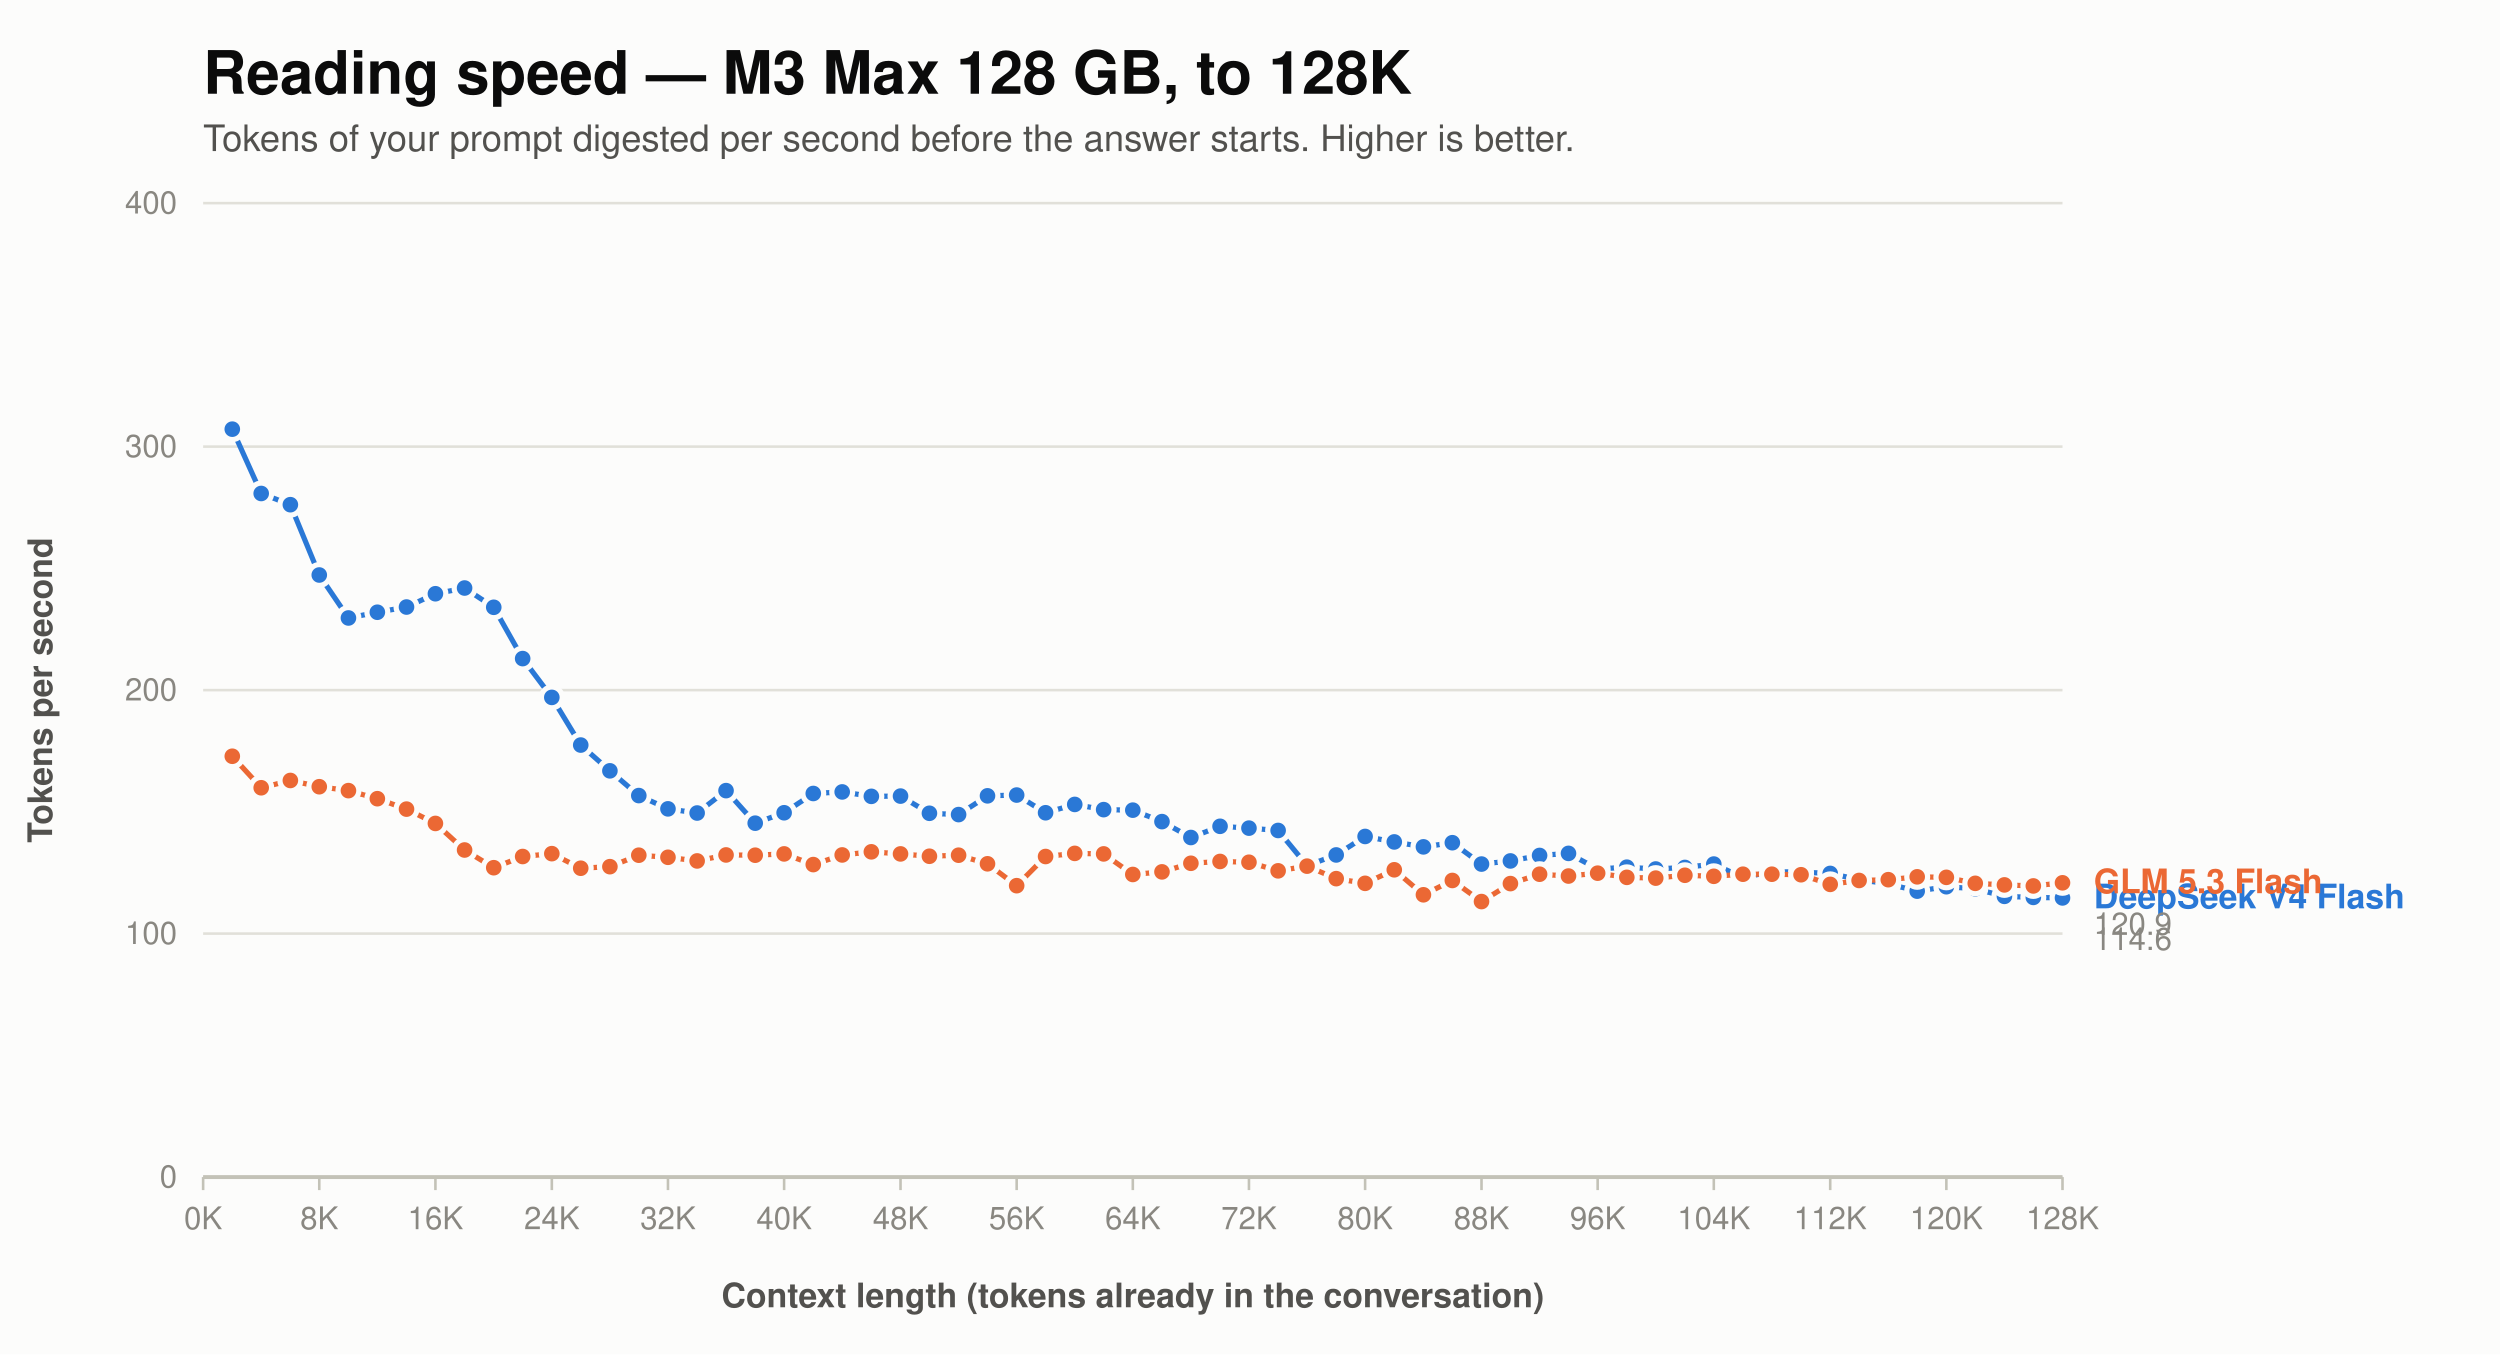
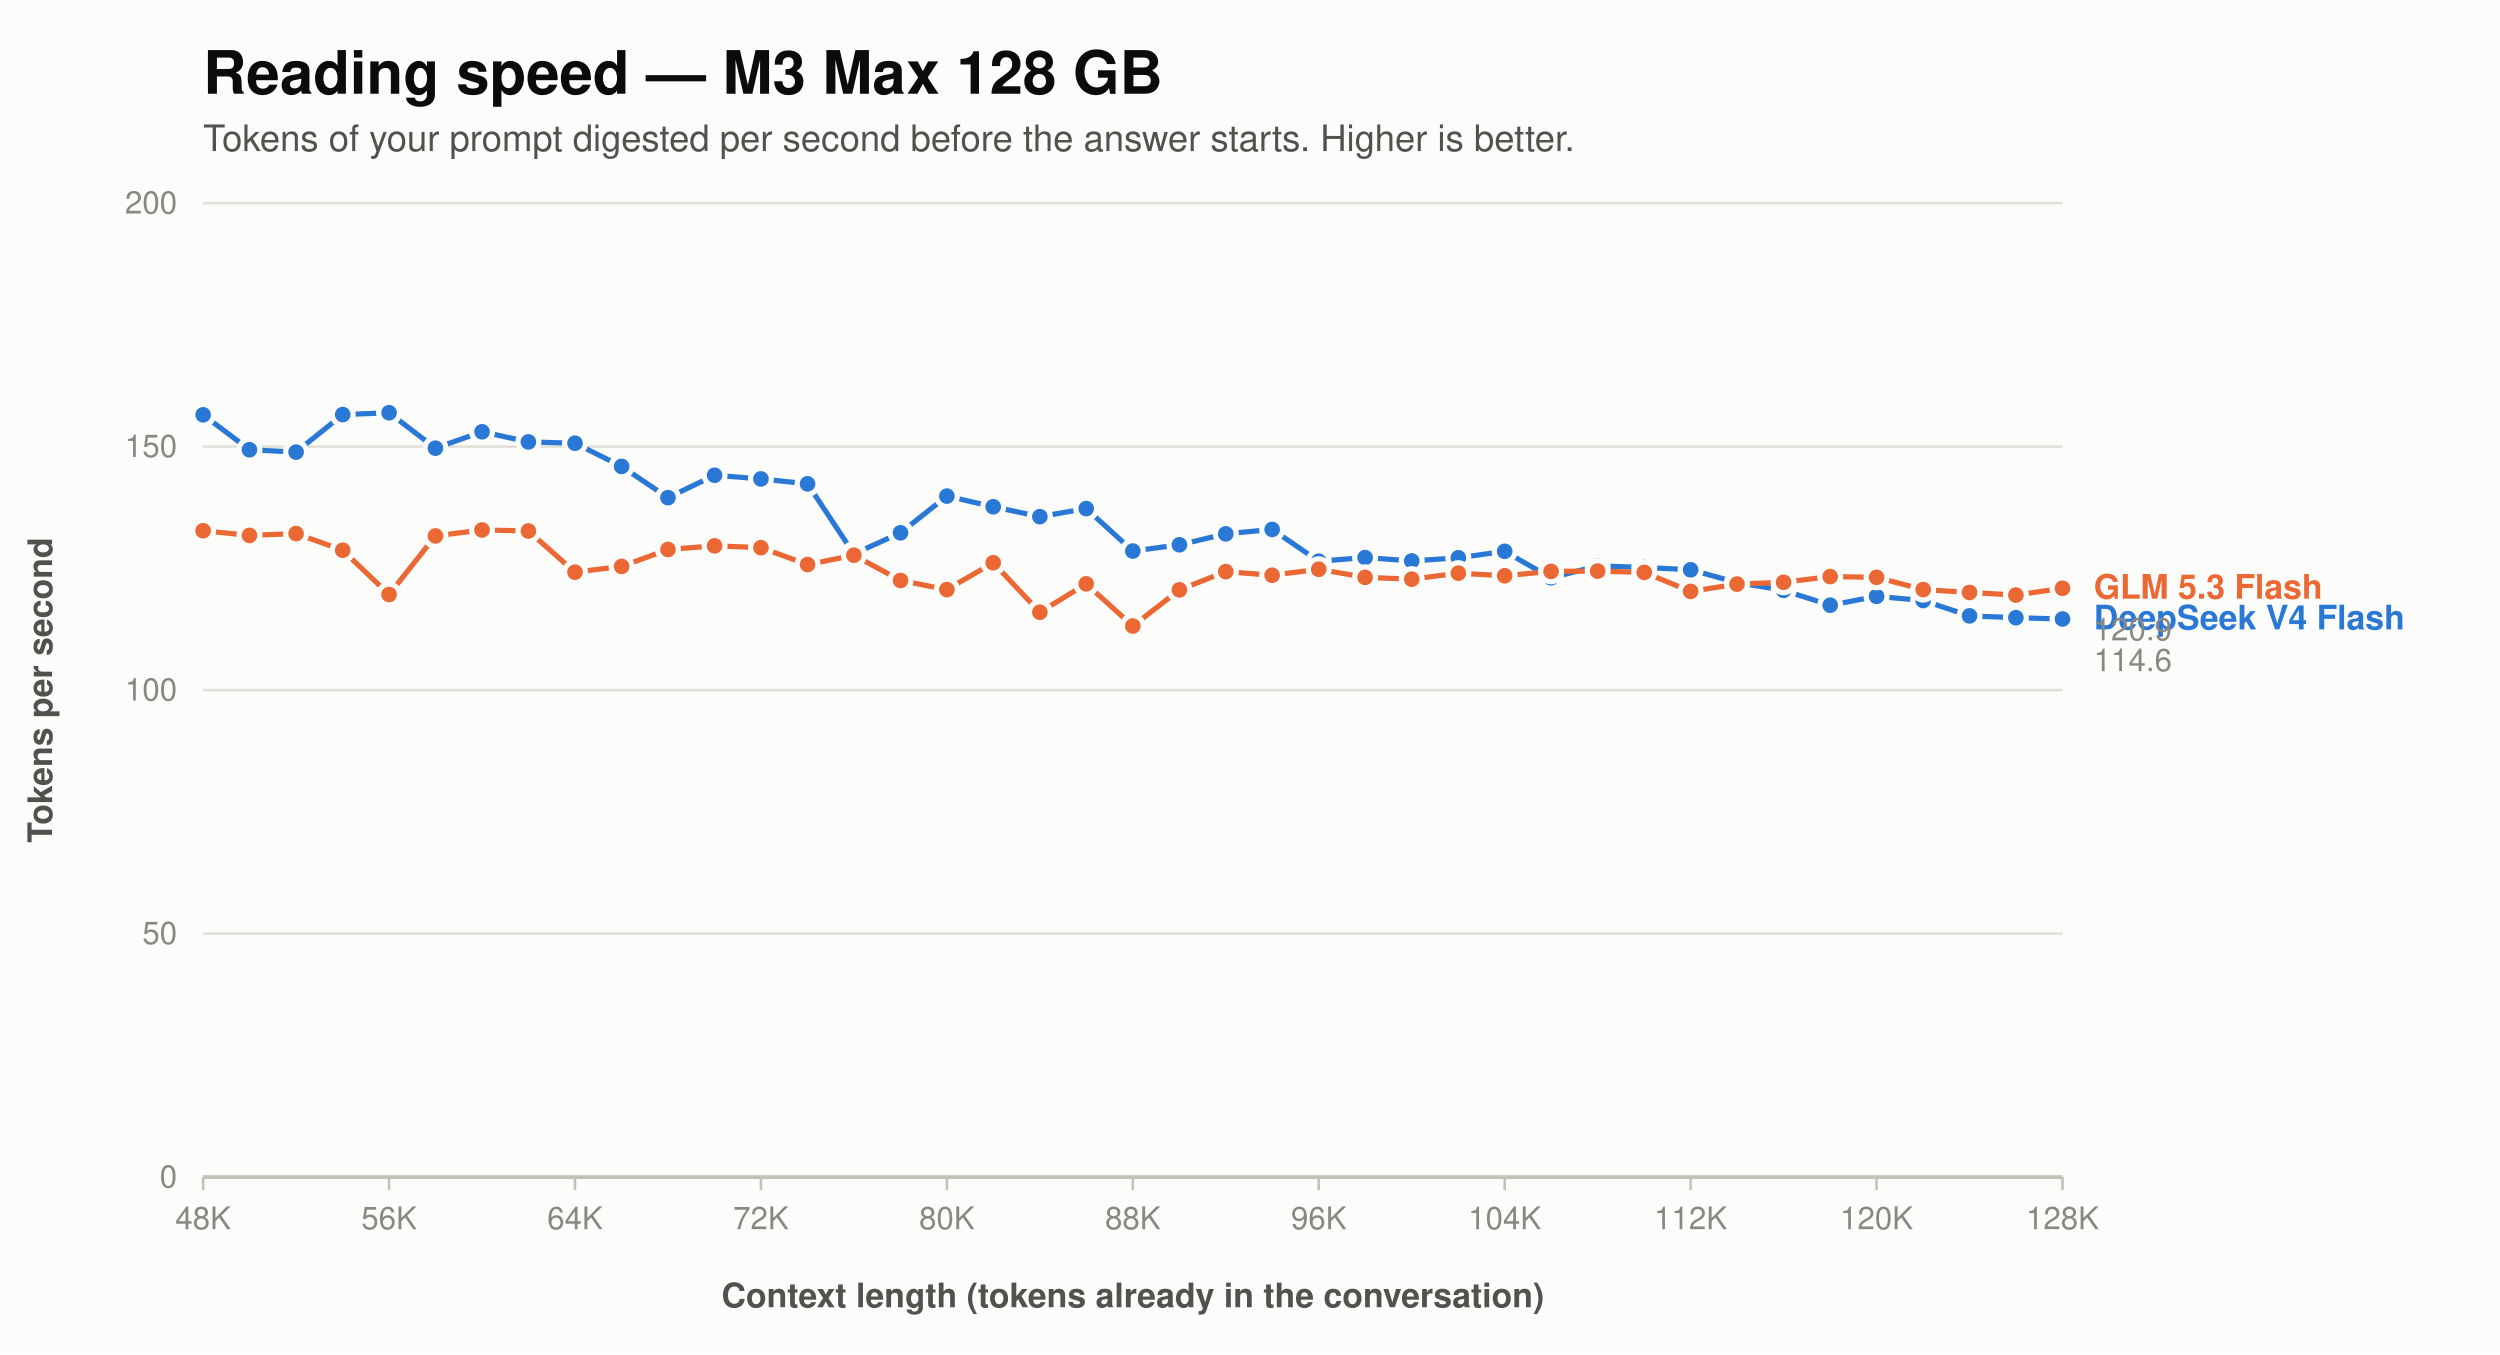
- <svg xmlns="http://www.w3.org/2000/svg" width="960" height="520" viewBox="0 0 960 520" role="img" aria-label="Reading speed — M3 Max 128 GB, to 128K">
+ <svg xmlns="http://www.w3.org/2000/svg" width="960" height="520" viewBox="0 0 960 520" role="img" aria-label="Reading speed — M3 Max 128 GB">
  <style>
text{font-family:-apple-system,BlinkMacSystemFont,'Segoe UI',Helvetica,Arial,sans-serif}
.title{font-size:23px;font-weight:700;fill:#0b0b0b}
.sub{font-size:14px;fill:#52514e}
.axlab{font-size:13px;font-weight:600;fill:#52514e}
.tick{font-size:12px;fill:#898781}
.slab{font-size:13px;font-weight:700}
</style>
  <rect width="960" height="520" fill="#fcfcfb" />
-   <text class="title" x="78" y="36">Reading speed — M3 Max 128 GB, to 128K</text>
+   <text class="title" x="78" y="36">Reading speed — M3 Max 128 GB</text>
  <text class="sub" x="78" y="58">Tokens of your prompt digested per second before the answer starts. Higher is better.</text>
  <line x1="78" y1="452.0" x2="792" y2="452.0" stroke="#e1e0d9" stroke-width="1" />
  <text class="tick" x="68" y="456.0" text-anchor="end">0</text>
  <line x1="78" y1="358.5" x2="792" y2="358.5" stroke="#e1e0d9" stroke-width="1" />
-   <text class="tick" x="68" y="362.5" text-anchor="end">100</text>
+   <text class="tick" x="68" y="362.5" text-anchor="end">50</text>
  <line x1="78" y1="265.0" x2="792" y2="265.0" stroke="#e1e0d9" stroke-width="1" />
-   <text class="tick" x="68" y="269.0" text-anchor="end">200</text>
+   <text class="tick" x="68" y="269.0" text-anchor="end">100</text>
  <line x1="78" y1="171.5" x2="792" y2="171.5" stroke="#e1e0d9" stroke-width="1" />
-   <text class="tick" x="68" y="175.5" text-anchor="end">300</text>
+   <text class="tick" x="68" y="175.5" text-anchor="end">150</text>
  <line x1="78" y1="78.0" x2="792" y2="78.0" stroke="#e1e0d9" stroke-width="1" />
-   <text class="tick" x="68" y="82.0" text-anchor="end">400</text>
+   <text class="tick" x="68" y="82.0" text-anchor="end">200</text>
  <line x1="78.0" y1="452" x2="78.0" y2="457" stroke="#c3c2b7" stroke-width="1" />
-   <text class="tick" x="78.0" y="472" text-anchor="middle">0K</text>
-   <line x1="122.6" y1="452" x2="122.6" y2="457" stroke="#c3c2b7" stroke-width="1" />
-   <text class="tick" x="122.6" y="472" text-anchor="middle">8K</text>
-   <line x1="167.2" y1="452" x2="167.2" y2="457" stroke="#c3c2b7" stroke-width="1" />
-   <text class="tick" x="167.2" y="472" text-anchor="middle">16K</text>
-   <line x1="211.9" y1="452" x2="211.9" y2="457" stroke="#c3c2b7" stroke-width="1" />
-   <text class="tick" x="211.9" y="472" text-anchor="middle">24K</text>
-   <line x1="256.5" y1="452" x2="256.5" y2="457" stroke="#c3c2b7" stroke-width="1" />
-   <text class="tick" x="256.5" y="472" text-anchor="middle">32K</text>
-   <line x1="301.1" y1="452" x2="301.1" y2="457" stroke="#c3c2b7" stroke-width="1" />
-   <text class="tick" x="301.1" y="472" text-anchor="middle">40K</text>
-   <line x1="345.8" y1="452" x2="345.8" y2="457" stroke="#c3c2b7" stroke-width="1" />
-   <text class="tick" x="345.8" y="472" text-anchor="middle">48K</text>
-   <line x1="390.4" y1="452" x2="390.4" y2="457" stroke="#c3c2b7" stroke-width="1" />
-   <text class="tick" x="390.4" y="472" text-anchor="middle">56K</text>
+   <text class="tick" x="78.0" y="472" text-anchor="middle">48K</text>
+   <line x1="149.4" y1="452" x2="149.4" y2="457" stroke="#c3c2b7" stroke-width="1" />
+   <text class="tick" x="149.4" y="472" text-anchor="middle">56K</text>
+   <line x1="220.8" y1="452" x2="220.8" y2="457" stroke="#c3c2b7" stroke-width="1" />
+   <text class="tick" x="220.8" y="472" text-anchor="middle">64K</text>
+   <line x1="292.2" y1="452" x2="292.2" y2="457" stroke="#c3c2b7" stroke-width="1" />
+   <text class="tick" x="292.2" y="472" text-anchor="middle">72K</text>
+   <line x1="363.6" y1="452" x2="363.6" y2="457" stroke="#c3c2b7" stroke-width="1" />
+   <text class="tick" x="363.6" y="472" text-anchor="middle">80K</text>
  <line x1="435.0" y1="452" x2="435.0" y2="457" stroke="#c3c2b7" stroke-width="1" />
-   <text class="tick" x="435.0" y="472" text-anchor="middle">64K</text>
-   <line x1="479.6" y1="452" x2="479.6" y2="457" stroke="#c3c2b7" stroke-width="1" />
-   <text class="tick" x="479.6" y="472" text-anchor="middle">72K</text>
-   <line x1="524.2" y1="452" x2="524.2" y2="457" stroke="#c3c2b7" stroke-width="1" />
-   <text class="tick" x="524.2" y="472" text-anchor="middle">80K</text>
-   <line x1="568.9" y1="452" x2="568.9" y2="457" stroke="#c3c2b7" stroke-width="1" />
-   <text class="tick" x="568.9" y="472" text-anchor="middle">88K</text>
-   <line x1="613.5" y1="452" x2="613.5" y2="457" stroke="#c3c2b7" stroke-width="1" />
-   <text class="tick" x="613.5" y="472" text-anchor="middle">96K</text>
-   <line x1="658.1" y1="452" x2="658.1" y2="457" stroke="#c3c2b7" stroke-width="1" />
-   <text class="tick" x="658.1" y="472" text-anchor="middle">104K</text>
-   <line x1="702.8" y1="452" x2="702.8" y2="457" stroke="#c3c2b7" stroke-width="1" />
-   <text class="tick" x="702.8" y="472" text-anchor="middle">112K</text>
-   <line x1="747.4" y1="452" x2="747.4" y2="457" stroke="#c3c2b7" stroke-width="1" />
-   <text class="tick" x="747.4" y="472" text-anchor="middle">120K</text>
+   <text class="tick" x="435.0" y="472" text-anchor="middle">88K</text>
+   <line x1="506.4" y1="452" x2="506.4" y2="457" stroke="#c3c2b7" stroke-width="1" />
+   <text class="tick" x="506.4" y="472" text-anchor="middle">96K</text>
+   <line x1="577.8" y1="452" x2="577.8" y2="457" stroke="#c3c2b7" stroke-width="1" />
+   <text class="tick" x="577.8" y="472" text-anchor="middle">104K</text>
+   <line x1="649.2" y1="452" x2="649.2" y2="457" stroke="#c3c2b7" stroke-width="1" />
+   <text class="tick" x="649.2" y="472" text-anchor="middle">112K</text>
+   <line x1="720.6" y1="452" x2="720.6" y2="457" stroke="#c3c2b7" stroke-width="1" />
+   <text class="tick" x="720.6" y="472" text-anchor="middle">120K</text>
  <line x1="792.0" y1="452" x2="792.0" y2="457" stroke="#c3c2b7" stroke-width="1" />
  <text class="tick" x="792.0" y="472" text-anchor="middle">128K</text>
  <line x1="78" y1="452" x2="792" y2="452" stroke="#c3c2b7" stroke-width="1.5" />
  <text class="axlab" x="435" y="502" text-anchor="middle">Context length (tokens already in the conversation)</text>
  <text class="axlab" transform="translate(20,265) rotate(-90)" text-anchor="middle">Tokens per second</text>
-   <path d="M89.2,164.8 L100.3,189.5 L111.5,193.8 L122.6,220.8 L133.8,237.3 L144.9,235.1 L156.1,233.1 L167.2,228.0 L178.4,225.8 L189.6,233.2 L200.7,252.9 L211.9,267.8 L223.0,286.1 L234.2,296.0 L245.3,305.5 L256.5,310.6 L267.7,312.2 L278.8,303.6 L290.0,316.1 L301.1,312.1 L312.3,304.7 L323.4,304.1 L334.6,305.8 L345.8,305.7 L356.9,312.3 L368.1,312.8 L379.2,305.6 L390.4,305.3 L401.5,312.1 L412.7,308.9 L423.8,310.9 L435.0,311.1 L446.2,315.5 L457.3,321.6 L468.5,317.3 L479.6,318.0 L490.8,318.9 L501.9,332.4 L513.1,328.3 L524.2,321.2 L535.4,323.3 L546.6,325.2 L557.7,323.6 L568.9,331.8 L580.0,330.6 L591.2,328.5 L602.3,327.7 L613.5,333.7 L624.7,333.0 L635.8,333.7 L647.0,333.1 L658.1,331.8 L669.3,337.0 L680.4,334.7 L691.6,334.9 L702.8,335.4 L713.9,337.8 L725.1,339.4 L736.2,342.2 L747.4,340.5 L758.5,341.3 L769.7,344.2 L780.8,344.6 L792.0,344.8" fill="none" stroke="#2a78d6" stroke-width="2" stroke-linejoin="round" stroke-linecap="round" />
-   <circle cx="89.2" cy="164.8" r="4" fill="#2a78d6" stroke="#fcfcfb" stroke-width="2" />
-   <circle cx="100.3" cy="189.5" r="4" fill="#2a78d6" stroke="#fcfcfb" stroke-width="2" />
-   <circle cx="111.5" cy="193.8" r="4" fill="#2a78d6" stroke="#fcfcfb" stroke-width="2" />
-   <circle cx="122.6" cy="220.8" r="4" fill="#2a78d6" stroke="#fcfcfb" stroke-width="2" />
-   <circle cx="133.8" cy="237.3" r="4" fill="#2a78d6" stroke="#fcfcfb" stroke-width="2" />
-   <circle cx="144.9" cy="235.1" r="4" fill="#2a78d6" stroke="#fcfcfb" stroke-width="2" />
-   <circle cx="156.1" cy="233.1" r="4" fill="#2a78d6" stroke="#fcfcfb" stroke-width="2" />
-   <circle cx="167.2" cy="228.0" r="4" fill="#2a78d6" stroke="#fcfcfb" stroke-width="2" />
-   <circle cx="178.4" cy="225.8" r="4" fill="#2a78d6" stroke="#fcfcfb" stroke-width="2" />
-   <circle cx="189.6" cy="233.2" r="4" fill="#2a78d6" stroke="#fcfcfb" stroke-width="2" />
-   <circle cx="200.7" cy="252.9" r="4" fill="#2a78d6" stroke="#fcfcfb" stroke-width="2" />
-   <circle cx="211.9" cy="267.8" r="4" fill="#2a78d6" stroke="#fcfcfb" stroke-width="2" />
-   <circle cx="223.0" cy="286.1" r="4" fill="#2a78d6" stroke="#fcfcfb" stroke-width="2" />
-   <circle cx="234.2" cy="296.0" r="4" fill="#2a78d6" stroke="#fcfcfb" stroke-width="2" />
-   <circle cx="245.3" cy="305.5" r="4" fill="#2a78d6" stroke="#fcfcfb" stroke-width="2" />
-   <circle cx="256.5" cy="310.6" r="4" fill="#2a78d6" stroke="#fcfcfb" stroke-width="2" />
-   <circle cx="267.7" cy="312.2" r="4" fill="#2a78d6" stroke="#fcfcfb" stroke-width="2" />
-   <circle cx="278.8" cy="303.6" r="4" fill="#2a78d6" stroke="#fcfcfb" stroke-width="2" />
-   <circle cx="290.0" cy="316.1" r="4" fill="#2a78d6" stroke="#fcfcfb" stroke-width="2" />
-   <circle cx="301.1" cy="312.1" r="4" fill="#2a78d6" stroke="#fcfcfb" stroke-width="2" />
-   <circle cx="312.3" cy="304.7" r="4" fill="#2a78d6" stroke="#fcfcfb" stroke-width="2" />
-   <circle cx="323.4" cy="304.1" r="4" fill="#2a78d6" stroke="#fcfcfb" stroke-width="2" />
-   <circle cx="334.6" cy="305.8" r="4" fill="#2a78d6" stroke="#fcfcfb" stroke-width="2" />
-   <circle cx="345.8" cy="305.7" r="4" fill="#2a78d6" stroke="#fcfcfb" stroke-width="2" />
-   <circle cx="356.9" cy="312.3" r="4" fill="#2a78d6" stroke="#fcfcfb" stroke-width="2" />
-   <circle cx="368.1" cy="312.8" r="4" fill="#2a78d6" stroke="#fcfcfb" stroke-width="2" />
-   <circle cx="379.2" cy="305.6" r="4" fill="#2a78d6" stroke="#fcfcfb" stroke-width="2" />
-   <circle cx="390.4" cy="305.3" r="4" fill="#2a78d6" stroke="#fcfcfb" stroke-width="2" />
-   <circle cx="401.5" cy="312.1" r="4" fill="#2a78d6" stroke="#fcfcfb" stroke-width="2" />
-   <circle cx="412.7" cy="308.9" r="4" fill="#2a78d6" stroke="#fcfcfb" stroke-width="2" />
-   <circle cx="423.8" cy="310.9" r="4" fill="#2a78d6" stroke="#fcfcfb" stroke-width="2" />
-   <circle cx="435.0" cy="311.1" r="4" fill="#2a78d6" stroke="#fcfcfb" stroke-width="2" />
-   <circle cx="446.2" cy="315.5" r="4" fill="#2a78d6" stroke="#fcfcfb" stroke-width="2" />
-   <circle cx="457.3" cy="321.6" r="4" fill="#2a78d6" stroke="#fcfcfb" stroke-width="2" />
-   <circle cx="468.5" cy="317.3" r="4" fill="#2a78d6" stroke="#fcfcfb" stroke-width="2" />
-   <circle cx="479.6" cy="318.0" r="4" fill="#2a78d6" stroke="#fcfcfb" stroke-width="2" />
-   <circle cx="490.8" cy="318.9" r="4" fill="#2a78d6" stroke="#fcfcfb" stroke-width="2" />
-   <circle cx="501.9" cy="332.4" r="4" fill="#2a78d6" stroke="#fcfcfb" stroke-width="2" />
-   <circle cx="513.1" cy="328.3" r="4" fill="#2a78d6" stroke="#fcfcfb" stroke-width="2" />
-   <circle cx="524.2" cy="321.2" r="4" fill="#2a78d6" stroke="#fcfcfb" stroke-width="2" />
-   <circle cx="535.4" cy="323.3" r="4" fill="#2a78d6" stroke="#fcfcfb" stroke-width="2" />
-   <circle cx="546.6" cy="325.2" r="4" fill="#2a78d6" stroke="#fcfcfb" stroke-width="2" />
-   <circle cx="557.7" cy="323.6" r="4" fill="#2a78d6" stroke="#fcfcfb" stroke-width="2" />
-   <circle cx="568.9" cy="331.8" r="4" fill="#2a78d6" stroke="#fcfcfb" stroke-width="2" />
-   <circle cx="580.0" cy="330.6" r="4" fill="#2a78d6" stroke="#fcfcfb" stroke-width="2" />
-   <circle cx="591.2" cy="328.5" r="4" fill="#2a78d6" stroke="#fcfcfb" stroke-width="2" />
-   <circle cx="602.3" cy="327.7" r="4" fill="#2a78d6" stroke="#fcfcfb" stroke-width="2" />
-   <circle cx="613.5" cy="333.7" r="4" fill="#2a78d6" stroke="#fcfcfb" stroke-width="2" />
-   <circle cx="624.7" cy="333.0" r="4" fill="#2a78d6" stroke="#fcfcfb" stroke-width="2" />
-   <circle cx="635.8" cy="333.7" r="4" fill="#2a78d6" stroke="#fcfcfb" stroke-width="2" />
-   <circle cx="647.0" cy="333.1" r="4" fill="#2a78d6" stroke="#fcfcfb" stroke-width="2" />
-   <circle cx="658.1" cy="331.8" r="4" fill="#2a78d6" stroke="#fcfcfb" stroke-width="2" />
-   <circle cx="669.3" cy="337.0" r="4" fill="#2a78d6" stroke="#fcfcfb" stroke-width="2" />
-   <circle cx="680.4" cy="334.7" r="4" fill="#2a78d6" stroke="#fcfcfb" stroke-width="2" />
-   <circle cx="691.6" cy="334.9" r="4" fill="#2a78d6" stroke="#fcfcfb" stroke-width="2" />
-   <circle cx="702.8" cy="335.4" r="4" fill="#2a78d6" stroke="#fcfcfb" stroke-width="2" />
-   <circle cx="713.9" cy="337.8" r="4" fill="#2a78d6" stroke="#fcfcfb" stroke-width="2" />
-   <circle cx="725.1" cy="339.4" r="4" fill="#2a78d6" stroke="#fcfcfb" stroke-width="2" />
-   <circle cx="736.2" cy="342.2" r="4" fill="#2a78d6" stroke="#fcfcfb" stroke-width="2" />
-   <circle cx="747.4" cy="340.5" r="4" fill="#2a78d6" stroke="#fcfcfb" stroke-width="2" />
-   <circle cx="758.5" cy="341.3" r="4" fill="#2a78d6" stroke="#fcfcfb" stroke-width="2" />
-   <circle cx="769.7" cy="344.2" r="4" fill="#2a78d6" stroke="#fcfcfb" stroke-width="2" />
-   <circle cx="780.8" cy="344.6" r="4" fill="#2a78d6" stroke="#fcfcfb" stroke-width="2" />
-   <circle cx="792.0" cy="344.8" r="4" fill="#2a78d6" stroke="#fcfcfb" stroke-width="2" />
-   <text class="slab" x="804.0" y="348.8" fill="#2a78d6">DeepSeek V4 Flash</text>
-   <text class="tick" x="804.0" y="364.8">114.6</text>
-   <path d="M89.2,290.4 L100.3,302.5 L111.5,299.7 L122.6,302.1 L133.8,303.6 L144.9,306.7 L156.1,310.7 L167.2,316.2 L178.4,326.4 L189.6,333.2 L200.7,328.9 L211.9,327.8 L223.0,333.4 L234.2,332.8 L245.3,328.4 L256.5,329.2 L267.7,330.6 L278.8,328.3 L290.0,328.4 L301.1,327.9 L312.3,332.0 L323.4,328.3 L334.6,327.1 L345.8,327.9 L356.9,328.8 L368.1,328.4 L379.2,331.7 L390.4,340.1 L401.5,328.9 L412.7,327.7 L423.8,327.9 L435.0,335.8 L446.2,334.8 L457.3,331.5 L468.5,330.8 L479.6,331.1 L490.8,334.4 L501.9,332.6 L513.1,337.4 L524.2,339.2 L535.4,334.0 L546.6,343.6 L557.7,338.1 L568.9,346.2 L580.0,339.3 L591.2,335.7 L602.3,336.4 L613.5,335.3 L624.7,336.9 L635.8,337.2 L647.0,336.1 L658.1,336.5 L669.3,335.7 L680.4,335.7 L691.6,335.9 L702.8,339.6 L713.9,338.1 L725.1,337.8 L736.2,336.7 L747.4,336.9 L758.5,339.2 L769.7,339.8 L780.8,340.2 L792.0,339.0" fill="none" stroke="#eb6834" stroke-width="2" stroke-linejoin="round" stroke-linecap="round" />
-   <circle cx="89.2" cy="290.4" r="4" fill="#eb6834" stroke="#fcfcfb" stroke-width="2" />
-   <circle cx="100.3" cy="302.5" r="4" fill="#eb6834" stroke="#fcfcfb" stroke-width="2" />
-   <circle cx="111.5" cy="299.7" r="4" fill="#eb6834" stroke="#fcfcfb" stroke-width="2" />
-   <circle cx="122.6" cy="302.1" r="4" fill="#eb6834" stroke="#fcfcfb" stroke-width="2" />
-   <circle cx="133.8" cy="303.6" r="4" fill="#eb6834" stroke="#fcfcfb" stroke-width="2" />
-   <circle cx="144.9" cy="306.7" r="4" fill="#eb6834" stroke="#fcfcfb" stroke-width="2" />
-   <circle cx="156.1" cy="310.7" r="4" fill="#eb6834" stroke="#fcfcfb" stroke-width="2" />
-   <circle cx="167.2" cy="316.2" r="4" fill="#eb6834" stroke="#fcfcfb" stroke-width="2" />
-   <circle cx="178.4" cy="326.4" r="4" fill="#eb6834" stroke="#fcfcfb" stroke-width="2" />
-   <circle cx="189.6" cy="333.2" r="4" fill="#eb6834" stroke="#fcfcfb" stroke-width="2" />
-   <circle cx="200.7" cy="328.9" r="4" fill="#eb6834" stroke="#fcfcfb" stroke-width="2" />
-   <circle cx="211.9" cy="327.8" r="4" fill="#eb6834" stroke="#fcfcfb" stroke-width="2" />
-   <circle cx="223.0" cy="333.4" r="4" fill="#eb6834" stroke="#fcfcfb" stroke-width="2" />
-   <circle cx="234.2" cy="332.8" r="4" fill="#eb6834" stroke="#fcfcfb" stroke-width="2" />
-   <circle cx="245.3" cy="328.4" r="4" fill="#eb6834" stroke="#fcfcfb" stroke-width="2" />
-   <circle cx="256.5" cy="329.2" r="4" fill="#eb6834" stroke="#fcfcfb" stroke-width="2" />
-   <circle cx="267.7" cy="330.6" r="4" fill="#eb6834" stroke="#fcfcfb" stroke-width="2" />
-   <circle cx="278.8" cy="328.3" r="4" fill="#eb6834" stroke="#fcfcfb" stroke-width="2" />
-   <circle cx="290.0" cy="328.4" r="4" fill="#eb6834" stroke="#fcfcfb" stroke-width="2" />
-   <circle cx="301.1" cy="327.9" r="4" fill="#eb6834" stroke="#fcfcfb" stroke-width="2" />
-   <circle cx="312.3" cy="332.0" r="4" fill="#eb6834" stroke="#fcfcfb" stroke-width="2" />
-   <circle cx="323.4" cy="328.3" r="4" fill="#eb6834" stroke="#fcfcfb" stroke-width="2" />
-   <circle cx="334.6" cy="327.1" r="4" fill="#eb6834" stroke="#fcfcfb" stroke-width="2" />
-   <circle cx="345.8" cy="327.9" r="4" fill="#eb6834" stroke="#fcfcfb" stroke-width="2" />
-   <circle cx="356.9" cy="328.8" r="4" fill="#eb6834" stroke="#fcfcfb" stroke-width="2" />
-   <circle cx="368.1" cy="328.4" r="4" fill="#eb6834" stroke="#fcfcfb" stroke-width="2" />
-   <circle cx="379.2" cy="331.7" r="4" fill="#eb6834" stroke="#fcfcfb" stroke-width="2" />
-   <circle cx="390.4" cy="340.1" r="4" fill="#eb6834" stroke="#fcfcfb" stroke-width="2" />
-   <circle cx="401.5" cy="328.9" r="4" fill="#eb6834" stroke="#fcfcfb" stroke-width="2" />
-   <circle cx="412.7" cy="327.7" r="4" fill="#eb6834" stroke="#fcfcfb" stroke-width="2" />
-   <circle cx="423.8" cy="327.9" r="4" fill="#eb6834" stroke="#fcfcfb" stroke-width="2" />
-   <circle cx="435.0" cy="335.8" r="4" fill="#eb6834" stroke="#fcfcfb" stroke-width="2" />
-   <circle cx="446.2" cy="334.8" r="4" fill="#eb6834" stroke="#fcfcfb" stroke-width="2" />
-   <circle cx="457.3" cy="331.5" r="4" fill="#eb6834" stroke="#fcfcfb" stroke-width="2" />
-   <circle cx="468.5" cy="330.8" r="4" fill="#eb6834" stroke="#fcfcfb" stroke-width="2" />
-   <circle cx="479.6" cy="331.1" r="4" fill="#eb6834" stroke="#fcfcfb" stroke-width="2" />
-   <circle cx="490.8" cy="334.4" r="4" fill="#eb6834" stroke="#fcfcfb" stroke-width="2" />
-   <circle cx="501.9" cy="332.6" r="4" fill="#eb6834" stroke="#fcfcfb" stroke-width="2" />
-   <circle cx="513.1" cy="337.4" r="4" fill="#eb6834" stroke="#fcfcfb" stroke-width="2" />
-   <circle cx="524.2" cy="339.2" r="4" fill="#eb6834" stroke="#fcfcfb" stroke-width="2" />
-   <circle cx="535.4" cy="334.0" r="4" fill="#eb6834" stroke="#fcfcfb" stroke-width="2" />
-   <circle cx="546.6" cy="343.6" r="4" fill="#eb6834" stroke="#fcfcfb" stroke-width="2" />
-   <circle cx="557.7" cy="338.1" r="4" fill="#eb6834" stroke="#fcfcfb" stroke-width="2" />
-   <circle cx="568.9" cy="346.2" r="4" fill="#eb6834" stroke="#fcfcfb" stroke-width="2" />
-   <circle cx="580.0" cy="339.3" r="4" fill="#eb6834" stroke="#fcfcfb" stroke-width="2" />
-   <circle cx="591.2" cy="335.7" r="4" fill="#eb6834" stroke="#fcfcfb" stroke-width="2" />
-   <circle cx="602.3" cy="336.4" r="4" fill="#eb6834" stroke="#fcfcfb" stroke-width="2" />
-   <circle cx="613.5" cy="335.3" r="4" fill="#eb6834" stroke="#fcfcfb" stroke-width="2" />
-   <circle cx="624.7" cy="336.9" r="4" fill="#eb6834" stroke="#fcfcfb" stroke-width="2" />
-   <circle cx="635.8" cy="337.2" r="4" fill="#eb6834" stroke="#fcfcfb" stroke-width="2" />
-   <circle cx="647.0" cy="336.1" r="4" fill="#eb6834" stroke="#fcfcfb" stroke-width="2" />
-   <circle cx="658.1" cy="336.5" r="4" fill="#eb6834" stroke="#fcfcfb" stroke-width="2" />
-   <circle cx="669.3" cy="335.7" r="4" fill="#eb6834" stroke="#fcfcfb" stroke-width="2" />
-   <circle cx="680.4" cy="335.7" r="4" fill="#eb6834" stroke="#fcfcfb" stroke-width="2" />
-   <circle cx="691.6" cy="335.9" r="4" fill="#eb6834" stroke="#fcfcfb" stroke-width="2" />
-   <circle cx="702.8" cy="339.6" r="4" fill="#eb6834" stroke="#fcfcfb" stroke-width="2" />
-   <circle cx="713.9" cy="338.1" r="4" fill="#eb6834" stroke="#fcfcfb" stroke-width="2" />
-   <circle cx="725.1" cy="337.8" r="4" fill="#eb6834" stroke="#fcfcfb" stroke-width="2" />
-   <circle cx="736.2" cy="336.7" r="4" fill="#eb6834" stroke="#fcfcfb" stroke-width="2" />
-   <circle cx="747.4" cy="336.9" r="4" fill="#eb6834" stroke="#fcfcfb" stroke-width="2" />
-   <circle cx="758.5" cy="339.2" r="4" fill="#eb6834" stroke="#fcfcfb" stroke-width="2" />
-   <circle cx="769.7" cy="339.8" r="4" fill="#eb6834" stroke="#fcfcfb" stroke-width="2" />
-   <circle cx="780.8" cy="340.2" r="4" fill="#eb6834" stroke="#fcfcfb" stroke-width="2" />
-   <circle cx="792.0" cy="339.0" r="4" fill="#eb6834" stroke="#fcfcfb" stroke-width="2" />
-   <text class="slab" x="804.0" y="343.0" fill="#eb6834">GLM 5.3 Flash</text>
-   <text class="tick" x="804.0" y="359.0">120.9</text>
+   <path d="M78.0,159.3 L95.8,172.7 L113.7,173.6 L131.6,159.2 L149.4,158.5 L167.2,172.1 L185.1,165.8 L202.9,169.7 L220.8,170.2 L238.7,179.1 L256.5,191.1 L274.4,182.5 L292.2,183.9 L310.1,185.8 L327.9,212.7 L345.8,204.6 L363.6,190.5 L381.4,194.6 L399.3,198.4 L417.1,195.3 L435.0,211.6 L452.9,209.2 L470.7,205.0 L488.5,203.3 L506.4,215.5 L524.2,214.1 L542.1,215.4 L560.0,214.2 L577.8,211.7 L595.6,221.9 L613.5,217.3 L631.4,217.9 L649.2,218.8 L667.0,223.7 L684.9,226.7 L702.8,232.4 L720.6,229.0 L738.5,230.6 L756.3,236.5 L774.1,237.2 L792.0,237.7" fill="none" stroke="#2a78d6" stroke-width="2" stroke-linejoin="round" stroke-linecap="round" />
+   <circle cx="78.0" cy="159.3" r="4" fill="#2a78d6" stroke="#fcfcfb" stroke-width="2" />
+   <circle cx="95.8" cy="172.7" r="4" fill="#2a78d6" stroke="#fcfcfb" stroke-width="2" />
+   <circle cx="113.7" cy="173.6" r="4" fill="#2a78d6" stroke="#fcfcfb" stroke-width="2" />
+   <circle cx="131.6" cy="159.2" r="4" fill="#2a78d6" stroke="#fcfcfb" stroke-width="2" />
+   <circle cx="149.4" cy="158.5" r="4" fill="#2a78d6" stroke="#fcfcfb" stroke-width="2" />
+   <circle cx="167.2" cy="172.1" r="4" fill="#2a78d6" stroke="#fcfcfb" stroke-width="2" />
+   <circle cx="185.1" cy="165.8" r="4" fill="#2a78d6" stroke="#fcfcfb" stroke-width="2" />
+   <circle cx="202.9" cy="169.7" r="4" fill="#2a78d6" stroke="#fcfcfb" stroke-width="2" />
+   <circle cx="220.8" cy="170.2" r="4" fill="#2a78d6" stroke="#fcfcfb" stroke-width="2" />
+   <circle cx="238.7" cy="179.1" r="4" fill="#2a78d6" stroke="#fcfcfb" stroke-width="2" />
+   <circle cx="256.5" cy="191.1" r="4" fill="#2a78d6" stroke="#fcfcfb" stroke-width="2" />
+   <circle cx="274.4" cy="182.5" r="4" fill="#2a78d6" stroke="#fcfcfb" stroke-width="2" />
+   <circle cx="292.2" cy="183.9" r="4" fill="#2a78d6" stroke="#fcfcfb" stroke-width="2" />
+   <circle cx="310.1" cy="185.8" r="4" fill="#2a78d6" stroke="#fcfcfb" stroke-width="2" />
+   <circle cx="327.9" cy="212.7" r="4" fill="#2a78d6" stroke="#fcfcfb" stroke-width="2" />
+   <circle cx="345.8" cy="204.6" r="4" fill="#2a78d6" stroke="#fcfcfb" stroke-width="2" />
+   <circle cx="363.6" cy="190.5" r="4" fill="#2a78d6" stroke="#fcfcfb" stroke-width="2" />
+   <circle cx="381.4" cy="194.6" r="4" fill="#2a78d6" stroke="#fcfcfb" stroke-width="2" />
+   <circle cx="399.3" cy="198.4" r="4" fill="#2a78d6" stroke="#fcfcfb" stroke-width="2" />
+   <circle cx="417.1" cy="195.3" r="4" fill="#2a78d6" stroke="#fcfcfb" stroke-width="2" />
+   <circle cx="435.0" cy="211.6" r="4" fill="#2a78d6" stroke="#fcfcfb" stroke-width="2" />
+   <circle cx="452.9" cy="209.2" r="4" fill="#2a78d6" stroke="#fcfcfb" stroke-width="2" />
+   <circle cx="470.7" cy="205.0" r="4" fill="#2a78d6" stroke="#fcfcfb" stroke-width="2" />
+   <circle cx="488.5" cy="203.3" r="4" fill="#2a78d6" stroke="#fcfcfb" stroke-width="2" />
+   <circle cx="506.4" cy="215.5" r="4" fill="#2a78d6" stroke="#fcfcfb" stroke-width="2" />
+   <circle cx="524.2" cy="214.1" r="4" fill="#2a78d6" stroke="#fcfcfb" stroke-width="2" />
+   <circle cx="542.1" cy="215.4" r="4" fill="#2a78d6" stroke="#fcfcfb" stroke-width="2" />
+   <circle cx="560.0" cy="214.2" r="4" fill="#2a78d6" stroke="#fcfcfb" stroke-width="2" />
+   <circle cx="577.8" cy="211.7" r="4" fill="#2a78d6" stroke="#fcfcfb" stroke-width="2" />
+   <circle cx="595.6" cy="221.9" r="4" fill="#2a78d6" stroke="#fcfcfb" stroke-width="2" />
+   <circle cx="613.5" cy="217.3" r="4" fill="#2a78d6" stroke="#fcfcfb" stroke-width="2" />
+   <circle cx="631.4" cy="217.9" r="4" fill="#2a78d6" stroke="#fcfcfb" stroke-width="2" />
+   <circle cx="649.2" cy="218.8" r="4" fill="#2a78d6" stroke="#fcfcfb" stroke-width="2" />
+   <circle cx="667.0" cy="223.7" r="4" fill="#2a78d6" stroke="#fcfcfb" stroke-width="2" />
+   <circle cx="684.9" cy="226.7" r="4" fill="#2a78d6" stroke="#fcfcfb" stroke-width="2" />
+   <circle cx="702.8" cy="232.4" r="4" fill="#2a78d6" stroke="#fcfcfb" stroke-width="2" />
+   <circle cx="720.6" cy="229.0" r="4" fill="#2a78d6" stroke="#fcfcfb" stroke-width="2" />
+   <circle cx="738.5" cy="230.6" r="4" fill="#2a78d6" stroke="#fcfcfb" stroke-width="2" />
+   <circle cx="756.3" cy="236.5" r="4" fill="#2a78d6" stroke="#fcfcfb" stroke-width="2" />
+   <circle cx="774.1" cy="237.2" r="4" fill="#2a78d6" stroke="#fcfcfb" stroke-width="2" />
+   <circle cx="792.0" cy="237.7" r="4" fill="#2a78d6" stroke="#fcfcfb" stroke-width="2" />
+   <text class="slab" x="804.0" y="241.7" fill="#2a78d6">DeepSeek V4 Flash</text>
+   <text class="tick" x="804.0" y="257.7">114.6</text>
+   <path d="M78.0,203.8 L95.8,205.6 L113.7,204.9 L131.6,211.3 L149.4,228.3 L167.2,205.8 L185.1,203.5 L202.9,203.9 L220.8,219.7 L238.7,217.5 L256.5,211.0 L274.4,209.6 L292.2,210.3 L310.1,216.8 L327.9,213.2 L345.8,222.9 L363.6,226.4 L381.4,216.1 L399.3,235.1 L417.1,224.2 L435.0,240.4 L452.9,226.5 L470.7,219.5 L488.5,220.9 L506.4,218.6 L524.2,221.7 L542.1,222.4 L560.0,220.1 L577.8,221.1 L595.6,219.4 L613.5,219.3 L631.4,219.8 L649.2,227.1 L667.0,224.3 L684.9,223.6 L702.8,221.4 L720.6,221.7 L738.5,226.4 L756.3,227.5 L774.1,228.5 L792.0,225.9" fill="none" stroke="#eb6834" stroke-width="2" stroke-linejoin="round" stroke-linecap="round" />
+   <circle cx="78.0" cy="203.8" r="4" fill="#eb6834" stroke="#fcfcfb" stroke-width="2" />
+   <circle cx="95.8" cy="205.6" r="4" fill="#eb6834" stroke="#fcfcfb" stroke-width="2" />
+   <circle cx="113.7" cy="204.9" r="4" fill="#eb6834" stroke="#fcfcfb" stroke-width="2" />
+   <circle cx="131.6" cy="211.3" r="4" fill="#eb6834" stroke="#fcfcfb" stroke-width="2" />
+   <circle cx="149.4" cy="228.3" r="4" fill="#eb6834" stroke="#fcfcfb" stroke-width="2" />
+   <circle cx="167.2" cy="205.8" r="4" fill="#eb6834" stroke="#fcfcfb" stroke-width="2" />
+   <circle cx="185.1" cy="203.5" r="4" fill="#eb6834" stroke="#fcfcfb" stroke-width="2" />
+   <circle cx="202.9" cy="203.9" r="4" fill="#eb6834" stroke="#fcfcfb" stroke-width="2" />
+   <circle cx="220.8" cy="219.7" r="4" fill="#eb6834" stroke="#fcfcfb" stroke-width="2" />
+   <circle cx="238.7" cy="217.5" r="4" fill="#eb6834" stroke="#fcfcfb" stroke-width="2" />
+   <circle cx="256.5" cy="211.0" r="4" fill="#eb6834" stroke="#fcfcfb" stroke-width="2" />
+   <circle cx="274.4" cy="209.6" r="4" fill="#eb6834" stroke="#fcfcfb" stroke-width="2" />
+   <circle cx="292.2" cy="210.3" r="4" fill="#eb6834" stroke="#fcfcfb" stroke-width="2" />
+   <circle cx="310.1" cy="216.8" r="4" fill="#eb6834" stroke="#fcfcfb" stroke-width="2" />
+   <circle cx="327.9" cy="213.2" r="4" fill="#eb6834" stroke="#fcfcfb" stroke-width="2" />
+   <circle cx="345.8" cy="222.9" r="4" fill="#eb6834" stroke="#fcfcfb" stroke-width="2" />
+   <circle cx="363.6" cy="226.4" r="4" fill="#eb6834" stroke="#fcfcfb" stroke-width="2" />
+   <circle cx="381.4" cy="216.1" r="4" fill="#eb6834" stroke="#fcfcfb" stroke-width="2" />
+   <circle cx="399.3" cy="235.1" r="4" fill="#eb6834" stroke="#fcfcfb" stroke-width="2" />
+   <circle cx="417.1" cy="224.2" r="4" fill="#eb6834" stroke="#fcfcfb" stroke-width="2" />
+   <circle cx="435.0" cy="240.4" r="4" fill="#eb6834" stroke="#fcfcfb" stroke-width="2" />
+   <circle cx="452.9" cy="226.5" r="4" fill="#eb6834" stroke="#fcfcfb" stroke-width="2" />
+   <circle cx="470.7" cy="219.5" r="4" fill="#eb6834" stroke="#fcfcfb" stroke-width="2" />
+   <circle cx="488.5" cy="220.9" r="4" fill="#eb6834" stroke="#fcfcfb" stroke-width="2" />
+   <circle cx="506.4" cy="218.6" r="4" fill="#eb6834" stroke="#fcfcfb" stroke-width="2" />
+   <circle cx="524.2" cy="221.7" r="4" fill="#eb6834" stroke="#fcfcfb" stroke-width="2" />
+   <circle cx="542.1" cy="222.4" r="4" fill="#eb6834" stroke="#fcfcfb" stroke-width="2" />
+   <circle cx="560.0" cy="220.1" r="4" fill="#eb6834" stroke="#fcfcfb" stroke-width="2" />
+   <circle cx="577.8" cy="221.1" r="4" fill="#eb6834" stroke="#fcfcfb" stroke-width="2" />
+   <circle cx="595.6" cy="219.4" r="4" fill="#eb6834" stroke="#fcfcfb" stroke-width="2" />
+   <circle cx="613.5" cy="219.3" r="4" fill="#eb6834" stroke="#fcfcfb" stroke-width="2" />
+   <circle cx="631.4" cy="219.8" r="4" fill="#eb6834" stroke="#fcfcfb" stroke-width="2" />
+   <circle cx="649.2" cy="227.1" r="4" fill="#eb6834" stroke="#fcfcfb" stroke-width="2" />
+   <circle cx="667.0" cy="224.3" r="4" fill="#eb6834" stroke="#fcfcfb" stroke-width="2" />
+   <circle cx="684.9" cy="223.6" r="4" fill="#eb6834" stroke="#fcfcfb" stroke-width="2" />
+   <circle cx="702.8" cy="221.4" r="4" fill="#eb6834" stroke="#fcfcfb" stroke-width="2" />
+   <circle cx="720.6" cy="221.7" r="4" fill="#eb6834" stroke="#fcfcfb" stroke-width="2" />
+   <circle cx="738.5" cy="226.4" r="4" fill="#eb6834" stroke="#fcfcfb" stroke-width="2" />
+   <circle cx="756.3" cy="227.5" r="4" fill="#eb6834" stroke="#fcfcfb" stroke-width="2" />
+   <circle cx="774.1" cy="228.5" r="4" fill="#eb6834" stroke="#fcfcfb" stroke-width="2" />
+   <circle cx="792.0" cy="225.9" r="4" fill="#eb6834" stroke="#fcfcfb" stroke-width="2" />
+   <text class="slab" x="804.0" y="229.9" fill="#eb6834">GLM 5.3 Flash</text>
+   <text class="tick" x="804.0" y="245.9">120.9</text>
</svg>
